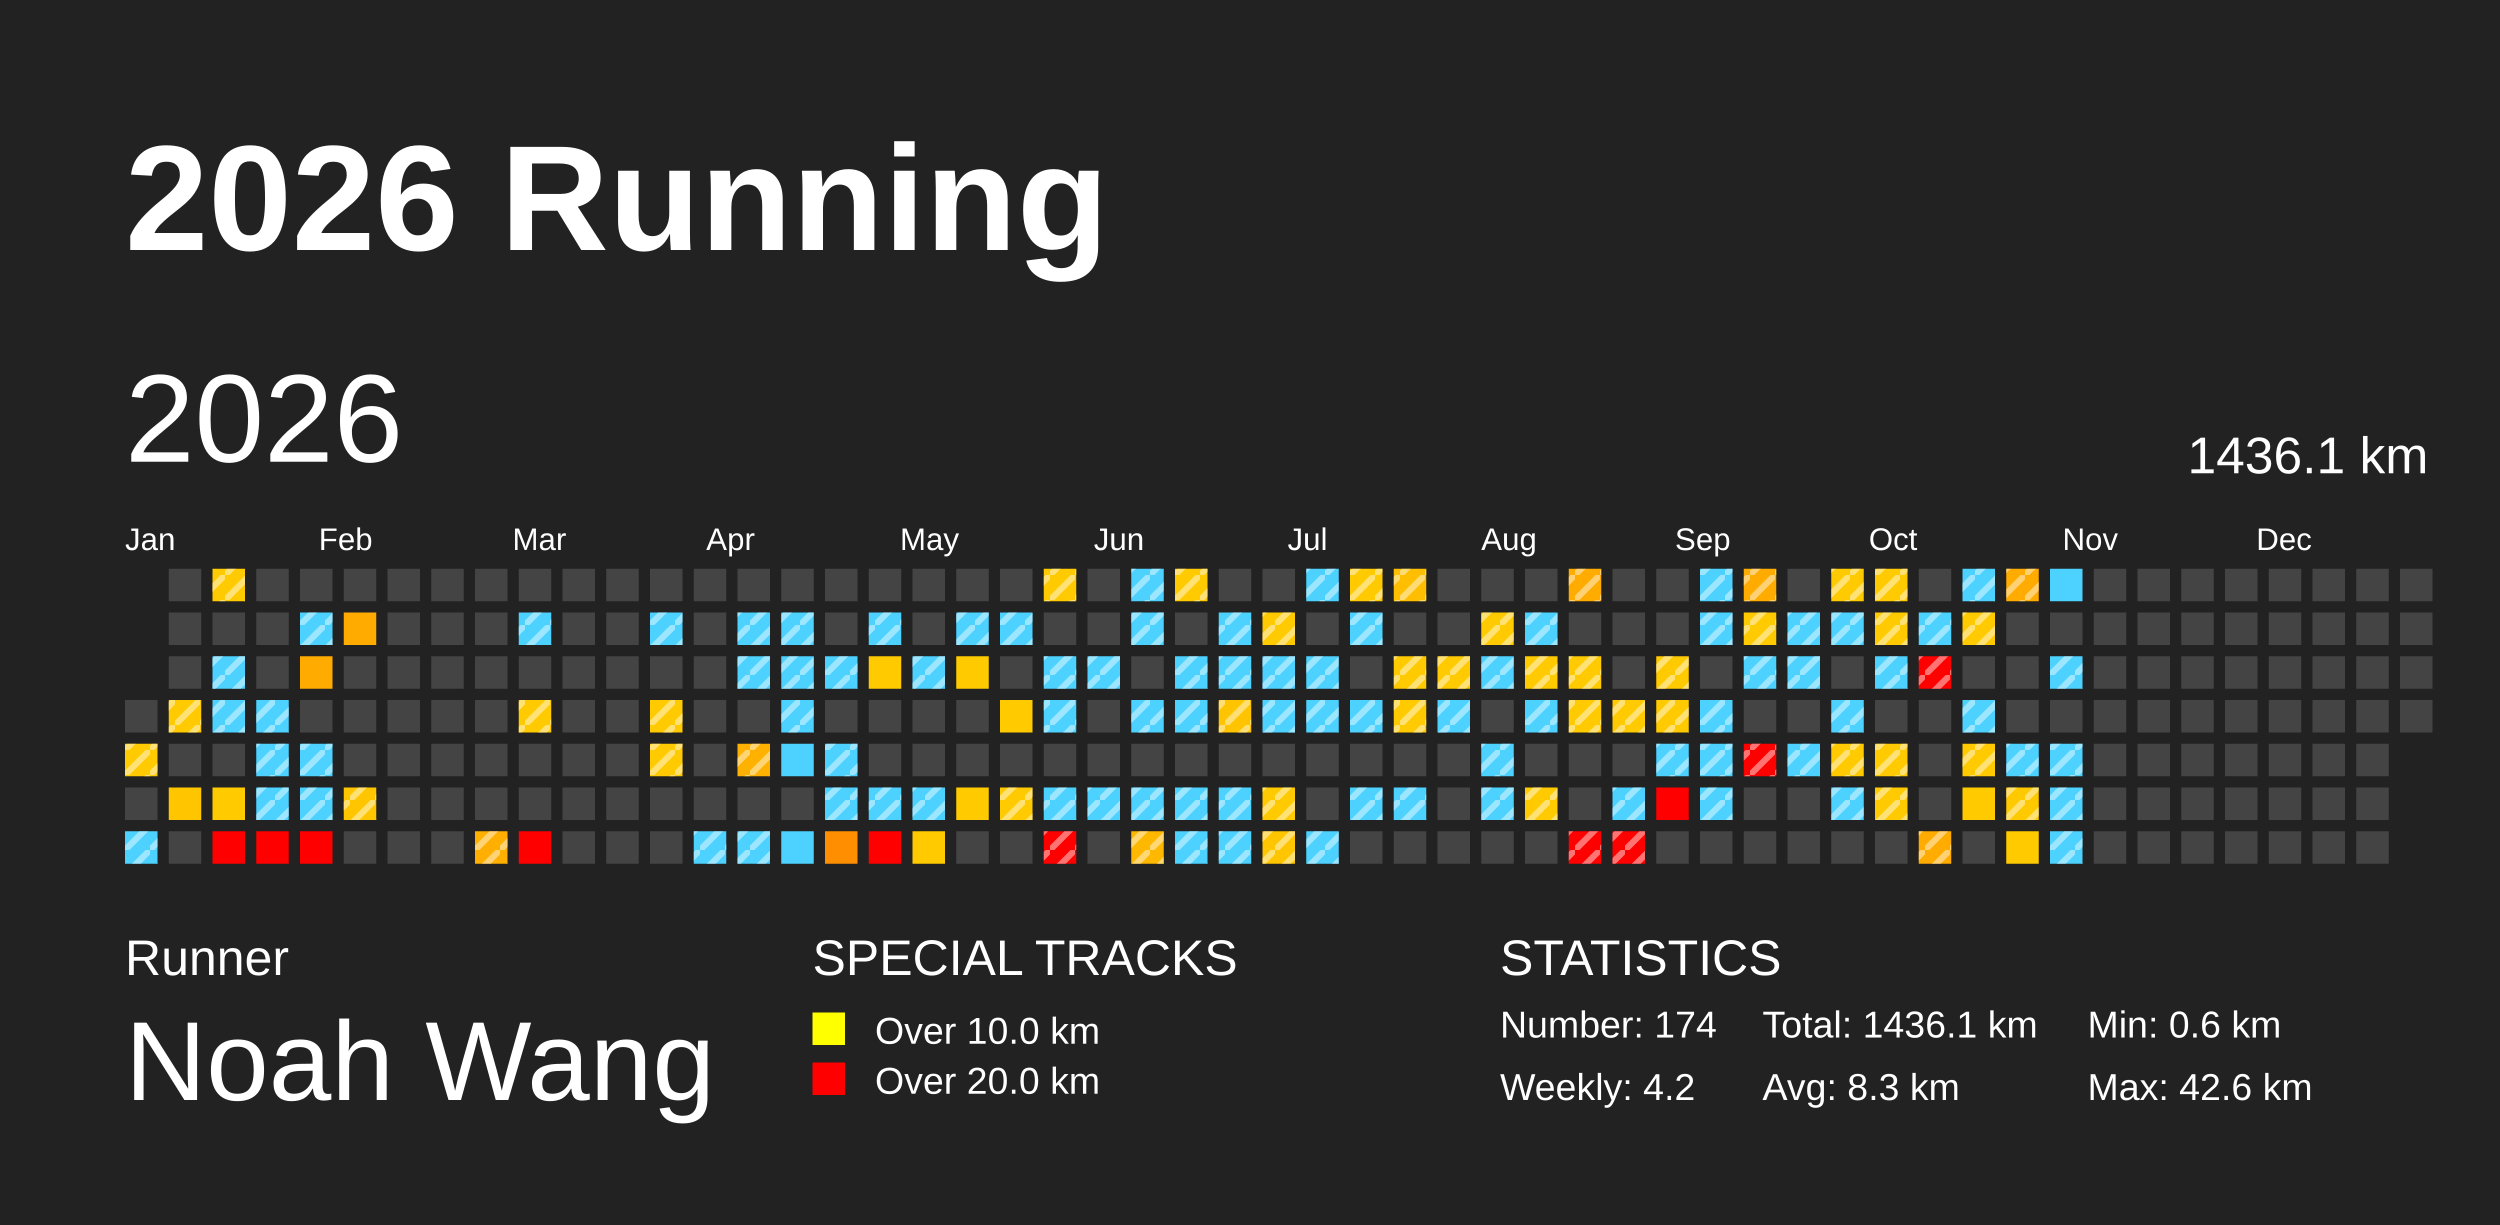
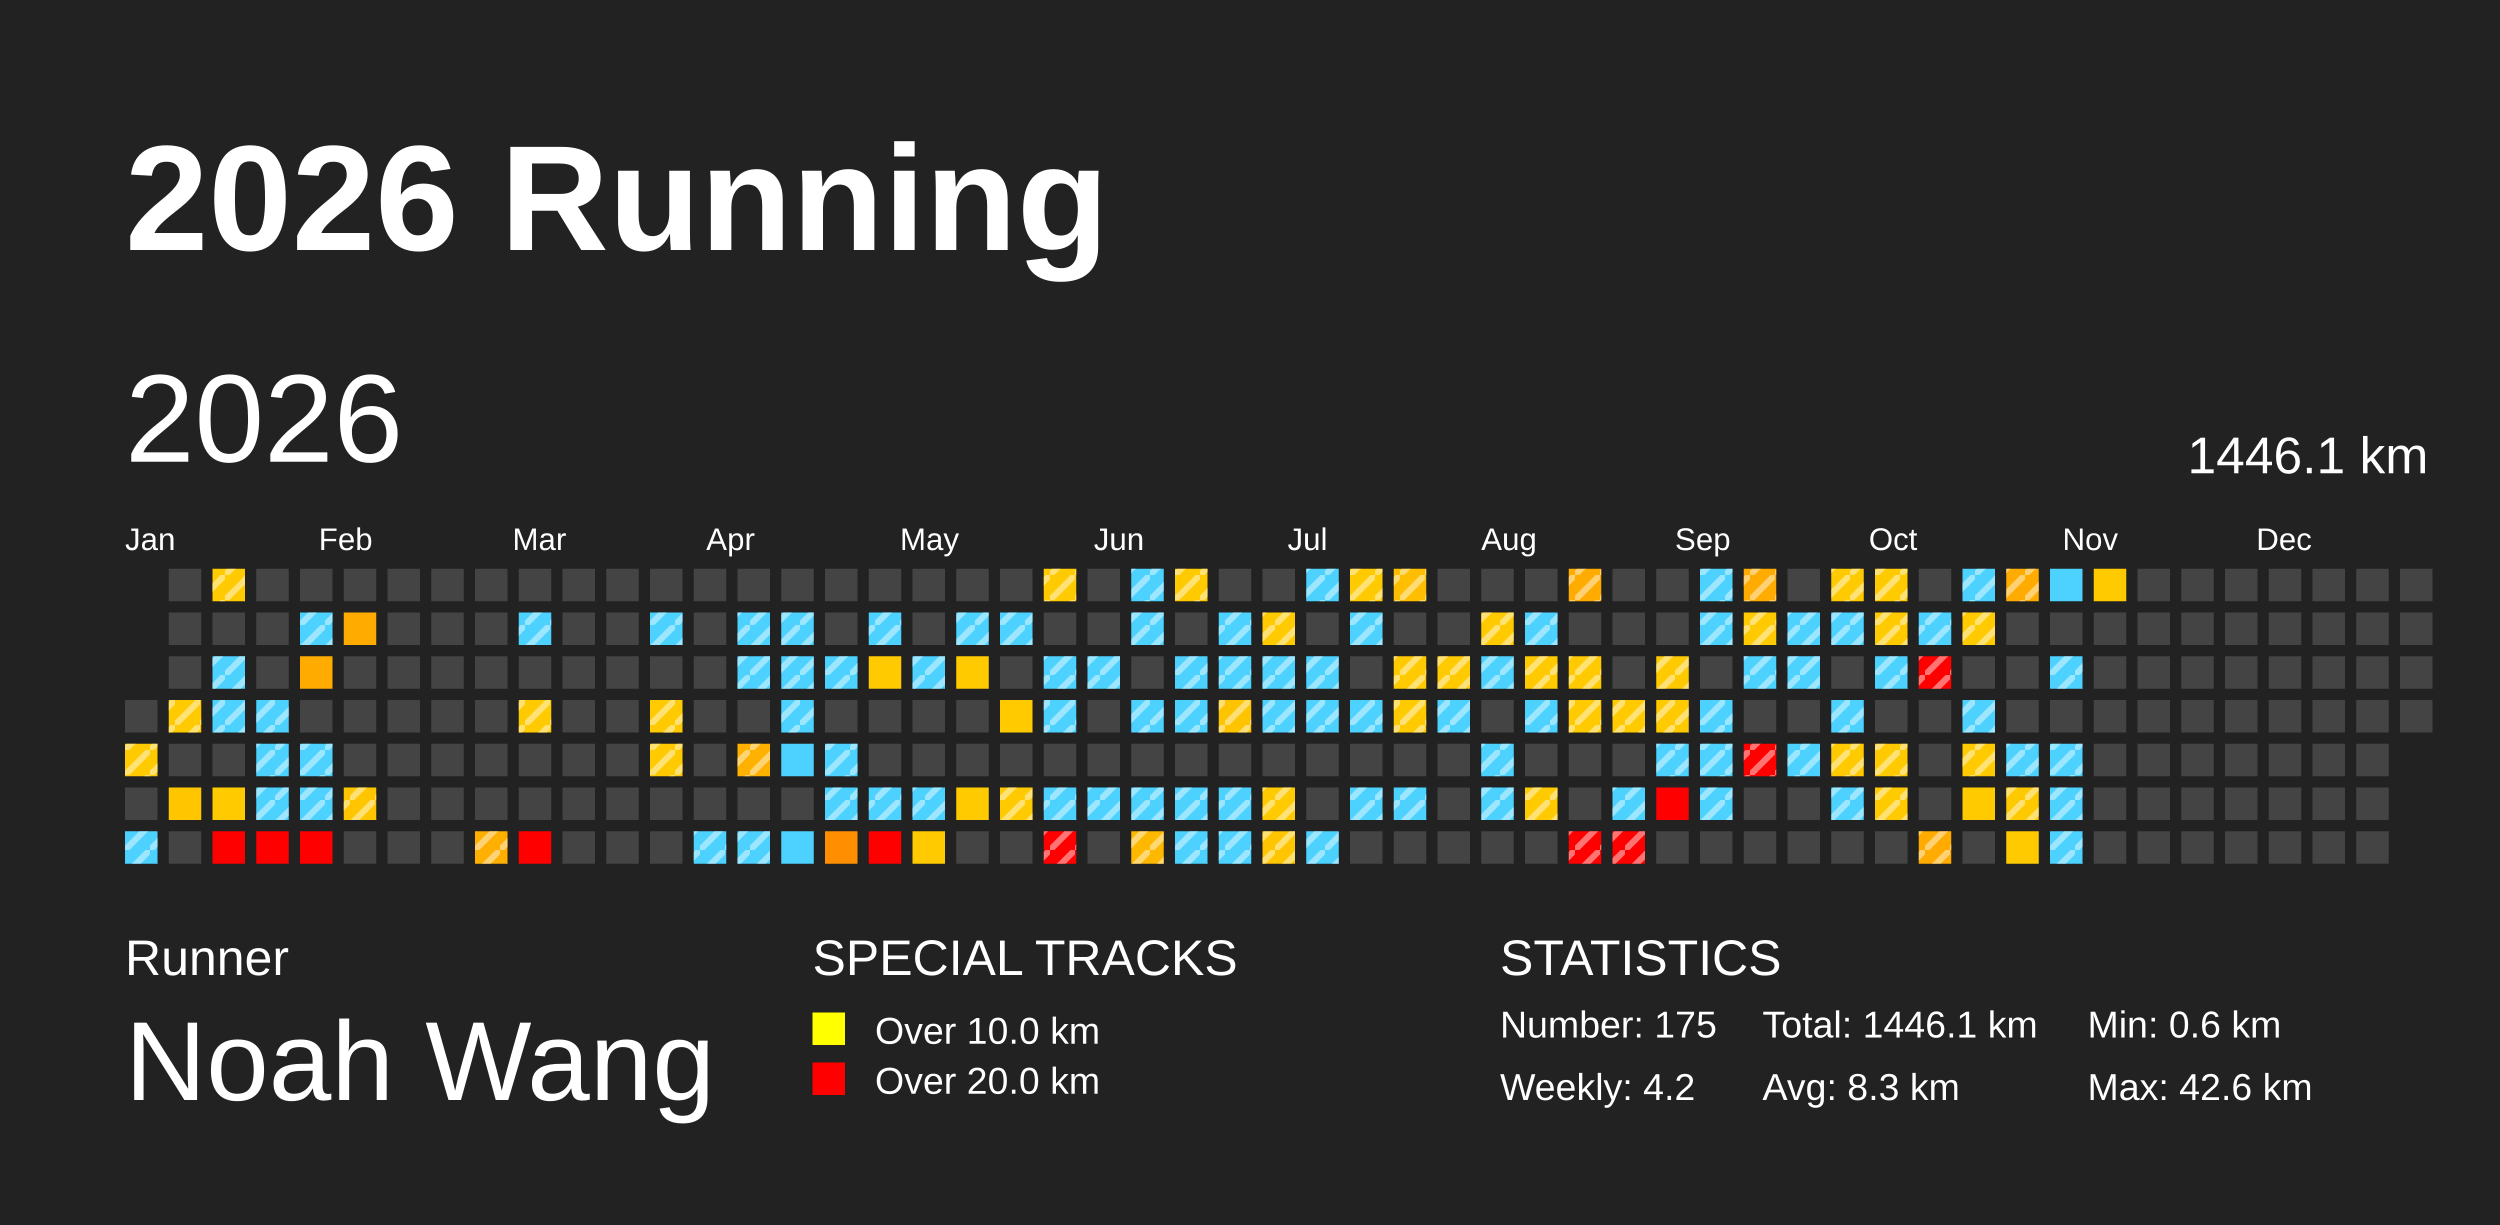
<svg xmlns="http://www.w3.org/2000/svg" baseProfile="full" height="98mm" version="1.1" viewBox="0,0,200,98" width="200mm">
  <defs>
    <pattern height="2" id="indoor-stripe" patternUnits="userSpaceOnUse" width="2">
      <line stroke="white" stroke-opacity="0.45" stroke-width="0.5" x1="0" x2="2" y1="2" y2="0" />
    </pattern>
  </defs>
  <rect fill="#222222" height="98" width="200" x="0" y="0" />
  <text fill="#FFFFFF" style="font-size:12px; font-family:Arial; font-weight:bold;" x="10" y="20">2026 Running</text>
  <text fill="#FFFFFF" style="font-size:4px; font-family:Arial" x="10" y="78">Runner</text>
  <text fill="#FFFFFF" style="font-size:9px; font-family:Arial" x="10" y="88">Noah Wang</text>
  <text fill="#FFFFFF" style="font-size:4px; font-family:Arial" x="65" y="78">SPECIAL TRACKS</text>
  <rect fill="yellow" height="2.6" width="2.6" x="65" y="81" />
  <text fill="#FFFFFF" style="font-size:3px; font-family:Arial" x="70" y="83.5">Over 10.0 km</text>
  <rect fill="red" height="2.6" width="2.6" x="65" y="85" />
  <text fill="#FFFFFF" style="font-size:3px; font-family:Arial" x="70" y="87.5">Over 20.0 km</text>
  <text fill="#FFFFFF" style="font-size:4px; font-family:Arial" x="120" y="78">STATISTICS</text>
-   <text fill="#FFFFFF" style="font-size:3px; font-family:Arial" x="120" y="83">Number: 174</text>
+   <text fill="#FFFFFF" style="font-size:3px; font-family:Arial" x="120" y="83">Number: 175</text>
  <text fill="#FFFFFF" style="font-size:3px; font-family:Arial" x="120" y="88">Weekly: 4.2</text>
-   <text fill="#FFFFFF" style="font-size:3px; font-family:Arial" x="141" y="83">Total: 1436.1 km</text>
+   <text fill="#FFFFFF" style="font-size:3px; font-family:Arial" x="141" y="83">Total: 1446.1 km</text>
  <text fill="#FFFFFF" style="font-size:3px; font-family:Arial" x="141" y="88">Avg: 8.3 km</text>
  <text fill="#FFFFFF" style="font-size:3px; font-family:Arial" x="167" y="83">Min: 0.6 km</text>
  <text fill="#FFFFFF" style="font-size:3px; font-family:Arial" x="167" y="88">Max: 42.6 km</text>
  <text dominant-baseline="hanging" fill="#FFFFFF" style="font-size:10.0px; font-family:Arial;" x="10" y="30">2026</text>
-   <text dominant-baseline="hanging" fill="#FFFFFF" style="font-size:4.125px; font-family:Arial;" x="175" y="35">1436.1 km</text>
+   <text dominant-baseline="hanging" fill="#FFFFFF" style="font-size:4.125px; font-family:Arial;" x="175" y="35">1446.1 km</text>
  <text fill="#FFFFFF" style="font-size:2.5px; font-family:Arial" x="10.0" y="44">Jan</text>
  <text fill="#FFFFFF" style="font-size:2.5px; font-family:Arial" x="25.5" y="44">Feb</text>
  <text fill="#FFFFFF" style="font-size:2.5px; font-family:Arial" x="41.0" y="44">Mar</text>
  <text fill="#FFFFFF" style="font-size:2.5px; font-family:Arial" x="56.5" y="44">Apr</text>
  <text fill="#FFFFFF" style="font-size:2.5px; font-family:Arial" x="72.0" y="44">May</text>
  <text fill="#FFFFFF" style="font-size:2.5px; font-family:Arial" x="87.5" y="44">Jun</text>
  <text fill="#FFFFFF" style="font-size:2.5px; font-family:Arial" x="103.0" y="44">Jul</text>
  <text fill="#FFFFFF" style="font-size:2.5px; font-family:Arial" x="118.5" y="44">Aug</text>
  <text fill="#FFFFFF" style="font-size:2.5px; font-family:Arial" x="134.0" y="44">Sep</text>
  <text fill="#FFFFFF" style="font-size:2.5px; font-family:Arial" x="149.5" y="44">Oct</text>
  <text fill="#FFFFFF" style="font-size:2.5px; font-family:Arial" x="165.0" y="44">Nov</text>
  <text fill="#FFFFFF" style="font-size:2.5px; font-family:Arial" x="180.5" y="44">Dec</text>
  <rect fill="#444444" height="2.6" width="2.6" x="10.0" y="56.0" />
  <rect fill="#ffca00" height="2.6" width="2.6" x="10.0" y="59.5" />
  <rect fill="url(#indoor-stripe)" height="2.6" style="pointer-events: none;" width="2.6" x="10.0" y="59.5" />
  <rect fill="#444444" height="2.6" width="2.6" x="10.0" y="63.0" />
  <rect fill="#4dd2ff" height="2.6" width="2.6" x="10.0" y="66.5" />
  <rect fill="url(#indoor-stripe)" height="2.6" style="pointer-events: none;" width="2.6" x="10.0" y="66.5" />
  <rect fill="#444444" height="2.6" width="2.6" x="13.5" y="45.5" />
  <rect fill="#444444" height="2.6" width="2.6" x="13.5" y="49.0" />
  <rect fill="#444444" height="2.6" width="2.6" x="13.5" y="52.5" />
  <rect fill="#ffca00" height="2.6" width="2.6" x="13.5" y="56.0" />
  <rect fill="url(#indoor-stripe)" height="2.6" style="pointer-events: none;" width="2.6" x="13.5" y="56.0" />
  <rect fill="#444444" height="2.6" width="2.6" x="13.5" y="59.5" />
  <rect fill="#ffc600" height="2.6" width="2.6" x="13.5" y="63.0" />
  <rect fill="#444444" height="2.6" width="2.6" x="13.5" y="66.5" />
  <rect fill="#ffca00" height="2.6" width="2.6" x="17.0" y="45.5" />
  <rect fill="url(#indoor-stripe)" height="2.6" style="pointer-events: none;" width="2.6" x="17.0" y="45.5" />
  <rect fill="#444444" height="2.6" width="2.6" x="17.0" y="49.0" />
  <rect fill="#4dd2ff" height="2.6" width="2.6" x="17.0" y="52.5" />
  <rect fill="url(#indoor-stripe)" height="2.6" style="pointer-events: none;" width="2.6" x="17.0" y="52.5" />
  <rect fill="#4dd2ff" height="2.6" width="2.6" x="17.0" y="56.0" />
  <rect fill="url(#indoor-stripe)" height="2.6" style="pointer-events: none;" width="2.6" x="17.0" y="56.0" />
  <rect fill="#444444" height="2.6" width="2.6" x="17.0" y="59.5" />
  <rect fill="#ffca00" height="2.6" width="2.6" x="17.0" y="63.0" />
  <rect fill="red" height="2.6" width="2.6" x="17.0" y="66.5" />
  <rect fill="#444444" height="2.6" width="2.6" x="20.5" y="45.5" />
  <rect fill="#444444" height="2.6" width="2.6" x="20.5" y="49.0" />
  <rect fill="#444444" height="2.6" width="2.6" x="20.5" y="52.5" />
  <rect fill="#4dd2ff" height="2.6" width="2.6" x="20.5" y="56.0" />
  <rect fill="url(#indoor-stripe)" height="2.6" style="pointer-events: none;" width="2.6" x="20.5" y="56.0" />
  <rect fill="#4dd2ff" height="2.6" width="2.6" x="20.5" y="59.5" />
  <rect fill="url(#indoor-stripe)" height="2.6" style="pointer-events: none;" width="2.6" x="20.5" y="59.5" />
  <rect fill="#4dd2ff" height="2.6" width="2.6" x="20.5" y="63.0" />
  <rect fill="url(#indoor-stripe)" height="2.6" style="pointer-events: none;" width="2.6" x="20.5" y="63.0" />
  <rect fill="red" height="2.6" width="2.6" x="20.5" y="66.5" />
  <rect fill="#444444" height="2.6" width="2.6" x="24.0" y="45.5" />
  <rect fill="#4dd2ff" height="2.6" width="2.6" x="24.0" y="49.0" />
  <rect fill="url(#indoor-stripe)" height="2.6" style="pointer-events: none;" width="2.6" x="24.0" y="49.0" />
  <rect fill="#ffab00" height="2.6" width="2.6" x="24.0" y="52.5" />
  <rect fill="#444444" height="2.6" width="2.6" x="24.0" y="56.0" />
  <rect fill="#4dd2ff" height="2.6" width="2.6" x="24.0" y="59.5" />
  <rect fill="url(#indoor-stripe)" height="2.6" style="pointer-events: none;" width="2.6" x="24.0" y="59.5" />
  <rect fill="#4dd2ff" height="2.6" width="2.6" x="24.0" y="63.0" />
  <rect fill="url(#indoor-stripe)" height="2.6" style="pointer-events: none;" width="2.6" x="24.0" y="63.0" />
  <rect fill="red" height="2.6" width="2.6" x="24.0" y="66.5" />
  <rect fill="#444444" height="2.6" width="2.6" x="27.5" y="45.5" />
  <rect fill="#ffab00" height="2.6" width="2.6" x="27.5" y="49.0" />
  <rect fill="#444444" height="2.6" width="2.6" x="27.5" y="52.5" />
  <rect fill="#444444" height="2.6" width="2.6" x="27.5" y="56.0" />
  <rect fill="#444444" height="2.6" width="2.6" x="27.5" y="59.5" />
  <rect fill="#ffc600" height="2.6" width="2.6" x="27.5" y="63.0" />
  <rect fill="url(#indoor-stripe)" height="2.6" style="pointer-events: none;" width="2.6" x="27.5" y="63.0" />
  <rect fill="#444444" height="2.6" width="2.6" x="27.5" y="66.5" />
  <rect fill="#444444" height="2.6" width="2.6" x="31.0" y="45.5" />
  <rect fill="#444444" height="2.6" width="2.6" x="31.0" y="49.0" />
  <rect fill="#444444" height="2.6" width="2.6" x="31.0" y="52.5" />
  <rect fill="#444444" height="2.6" width="2.6" x="31.0" y="56.0" />
  <rect fill="#444444" height="2.6" width="2.6" x="31.0" y="59.5" />
  <rect fill="#444444" height="2.6" width="2.6" x="31.0" y="63.0" />
  <rect fill="#444444" height="2.6" width="2.6" x="31.0" y="66.5" />
  <rect fill="#444444" height="2.6" width="2.6" x="34.5" y="45.5" />
  <rect fill="#444444" height="2.6" width="2.6" x="34.5" y="49.0" />
  <rect fill="#444444" height="2.6" width="2.6" x="34.5" y="52.5" />
  <rect fill="#444444" height="2.6" width="2.6" x="34.5" y="56.0" />
  <rect fill="#444444" height="2.6" width="2.6" x="34.5" y="59.5" />
  <rect fill="#444444" height="2.6" width="2.6" x="34.5" y="63.0" />
  <rect fill="#444444" height="2.6" width="2.6" x="34.5" y="66.5" />
  <rect fill="#444444" height="2.6" width="2.6" x="38.0" y="45.5" />
  <rect fill="#444444" height="2.6" width="2.6" x="38.0" y="49.0" />
  <rect fill="#444444" height="2.6" width="2.6" x="38.0" y="52.5" />
  <rect fill="#444444" height="2.6" width="2.6" x="38.0" y="56.0" />
  <rect fill="#444444" height="2.6" width="2.6" x="38.0" y="59.5" />
  <rect fill="#444444" height="2.6" width="2.6" x="38.0" y="63.0" />
  <rect fill="#ffaf00" height="2.6" width="2.6" x="38.0" y="66.5" />
  <rect fill="url(#indoor-stripe)" height="2.6" style="pointer-events: none;" width="2.6" x="38.0" y="66.5" />
  <rect fill="#444444" height="2.6" width="2.6" x="41.5" y="45.5" />
  <rect fill="#4dd2ff" height="2.6" width="2.6" x="41.5" y="49.0" />
  <rect fill="url(#indoor-stripe)" height="2.6" style="pointer-events: none;" width="2.6" x="41.5" y="49.0" />
  <rect fill="#444444" height="2.6" width="2.6" x="41.5" y="52.5" />
  <rect fill="#ffca00" height="2.6" width="2.6" x="41.5" y="56.0" />
  <rect fill="url(#indoor-stripe)" height="2.6" style="pointer-events: none;" width="2.6" x="41.5" y="56.0" />
  <rect fill="#444444" height="2.6" width="2.6" x="41.5" y="59.5" />
  <rect fill="#444444" height="2.6" width="2.6" x="41.5" y="63.0" />
  <rect fill="red" height="2.6" width="2.6" x="41.5" y="66.5" />
  <rect fill="#444444" height="2.6" width="2.6" x="45.0" y="45.5" />
  <rect fill="#444444" height="2.6" width="2.6" x="45.0" y="49.0" />
  <rect fill="#444444" height="2.6" width="2.6" x="45.0" y="52.5" />
  <rect fill="#444444" height="2.6" width="2.6" x="45.0" y="56.0" />
  <rect fill="#444444" height="2.6" width="2.6" x="45.0" y="59.5" />
  <rect fill="#444444" height="2.6" width="2.6" x="45.0" y="63.0" />
  <rect fill="#444444" height="2.6" width="2.6" x="45.0" y="66.5" />
  <rect fill="#444444" height="2.6" width="2.6" x="48.5" y="45.5" />
  <rect fill="#444444" height="2.6" width="2.6" x="48.5" y="49.0" />
  <rect fill="#444444" height="2.6" width="2.6" x="48.5" y="52.5" />
  <rect fill="#444444" height="2.6" width="2.6" x="48.5" y="56.0" />
  <rect fill="#444444" height="2.6" width="2.6" x="48.5" y="59.5" />
  <rect fill="#444444" height="2.6" width="2.6" x="48.5" y="63.0" />
  <rect fill="#444444" height="2.6" width="2.6" x="48.5" y="66.5" />
  <rect fill="#444444" height="2.6" width="2.6" x="52.0" y="45.5" />
  <rect fill="#4dd2ff" height="2.6" width="2.6" x="52.0" y="49.0" />
  <rect fill="url(#indoor-stripe)" height="2.6" style="pointer-events: none;" width="2.6" x="52.0" y="49.0" />
  <rect fill="#444444" height="2.6" width="2.6" x="52.0" y="52.5" />
  <rect fill="#ffca00" height="2.6" width="2.6" x="52.0" y="56.0" />
  <rect fill="url(#indoor-stripe)" height="2.6" style="pointer-events: none;" width="2.6" x="52.0" y="56.0" />
  <rect fill="#ffca00" height="2.6" width="2.6" x="52.0" y="59.5" />
  <rect fill="url(#indoor-stripe)" height="2.6" style="pointer-events: none;" width="2.6" x="52.0" y="59.5" />
  <rect fill="#444444" height="2.6" width="2.6" x="52.0" y="63.0" />
  <rect fill="#444444" height="2.6" width="2.6" x="52.0" y="66.5" />
  <rect fill="#444444" height="2.6" width="2.6" x="55.5" y="45.5" />
  <rect fill="#444444" height="2.6" width="2.6" x="55.5" y="49.0" />
  <rect fill="#444444" height="2.6" width="2.6" x="55.5" y="52.5" />
  <rect fill="#444444" height="2.6" width="2.6" x="55.5" y="56.0" />
  <rect fill="#444444" height="2.6" width="2.6" x="55.5" y="59.5" />
  <rect fill="#444444" height="2.6" width="2.6" x="55.5" y="63.0" />
  <rect fill="#4dd2ff" height="2.6" width="2.6" x="55.5" y="66.5" />
  <rect fill="url(#indoor-stripe)" height="2.6" style="pointer-events: none;" width="2.6" x="55.5" y="66.5" />
  <rect fill="#444444" height="2.6" width="2.6" x="59.0" y="45.5" />
  <rect fill="#4dd2ff" height="2.6" width="2.6" x="59.0" y="49.0" />
  <rect fill="url(#indoor-stripe)" height="2.6" style="pointer-events: none;" width="2.6" x="59.0" y="49.0" />
  <rect fill="#4dd2ff" height="2.6" width="2.6" x="59.0" y="52.5" />
  <rect fill="url(#indoor-stripe)" height="2.6" style="pointer-events: none;" width="2.6" x="59.0" y="52.5" />
  <rect fill="#444444" height="2.6" width="2.6" x="59.0" y="56.0" />
  <rect fill="#ffb100" height="2.6" width="2.6" x="59.0" y="59.5" />
  <rect fill="url(#indoor-stripe)" height="2.6" style="pointer-events: none;" width="2.6" x="59.0" y="59.5" />
  <rect fill="#444444" height="2.6" width="2.6" x="59.0" y="63.0" />
  <rect fill="#4dd2ff" height="2.6" width="2.6" x="59.0" y="66.5" />
  <rect fill="url(#indoor-stripe)" height="2.6" style="pointer-events: none;" width="2.6" x="59.0" y="66.5" />
  <rect fill="#444444" height="2.6" width="2.6" x="62.5" y="45.5" />
  <rect fill="#4dd2ff" height="2.6" width="2.6" x="62.5" y="49.0" />
  <rect fill="url(#indoor-stripe)" height="2.6" style="pointer-events: none;" width="2.6" x="62.5" y="49.0" />
  <rect fill="#4dd2ff" height="2.6" width="2.6" x="62.5" y="52.5" />
  <rect fill="url(#indoor-stripe)" height="2.6" style="pointer-events: none;" width="2.6" x="62.5" y="52.5" />
  <rect fill="#4dd2ff" height="2.6" width="2.6" x="62.5" y="56.0" />
  <rect fill="url(#indoor-stripe)" height="2.6" style="pointer-events: none;" width="2.6" x="62.5" y="56.0" />
  <rect fill="#4dd2ff" height="2.6" width="2.6" x="62.5" y="59.5" />
  <rect fill="#444444" height="2.6" width="2.6" x="62.5" y="63.0" />
  <rect fill="#4dd2ff" height="2.6" width="2.6" x="62.5" y="66.5" />
  <rect fill="#444444" height="2.6" width="2.6" x="66.0" y="45.5" />
  <rect fill="#444444" height="2.6" width="2.6" x="66.0" y="49.0" />
  <rect fill="#4dd2ff" height="2.6" width="2.6" x="66.0" y="52.5" />
  <rect fill="url(#indoor-stripe)" height="2.6" style="pointer-events: none;" width="2.6" x="66.0" y="52.5" />
  <rect fill="#444444" height="2.6" width="2.6" x="66.0" y="56.0" />
  <rect fill="#4dd2ff" height="2.6" width="2.6" x="66.0" y="59.5" />
  <rect fill="url(#indoor-stripe)" height="2.6" style="pointer-events: none;" width="2.6" x="66.0" y="59.5" />
  <rect fill="#4dd2ff" height="2.6" width="2.6" x="66.0" y="63.0" />
  <rect fill="url(#indoor-stripe)" height="2.6" style="pointer-events: none;" width="2.6" x="66.0" y="63.0" />
  <rect fill="#ff8f00" height="2.6" width="2.6" x="66.0" y="66.5" />
  <rect fill="#444444" height="2.6" width="2.6" x="69.5" y="45.5" />
  <rect fill="#4dd2ff" height="2.6" width="2.6" x="69.5" y="49.0" />
  <rect fill="url(#indoor-stripe)" height="2.6" style="pointer-events: none;" width="2.6" x="69.5" y="49.0" />
  <rect fill="#ffca00" height="2.6" width="2.6" x="69.5" y="52.5" />
  <rect fill="#444444" height="2.6" width="2.6" x="69.5" y="56.0" />
  <rect fill="#444444" height="2.6" width="2.6" x="69.5" y="59.5" />
  <rect fill="#4dd2ff" height="2.6" width="2.6" x="69.5" y="63.0" />
  <rect fill="url(#indoor-stripe)" height="2.6" style="pointer-events: none;" width="2.6" x="69.5" y="63.0" />
  <rect fill="red" height="2.6" width="2.6" x="69.5" y="66.5" />
  <rect fill="#444444" height="2.6" width="2.6" x="73.0" y="45.5" />
  <rect fill="#444444" height="2.6" width="2.6" x="73.0" y="49.0" />
  <rect fill="#4dd2ff" height="2.6" width="2.6" x="73.0" y="52.5" />
  <rect fill="url(#indoor-stripe)" height="2.6" style="pointer-events: none;" width="2.6" x="73.0" y="52.5" />
  <rect fill="#444444" height="2.6" width="2.6" x="73.0" y="56.0" />
  <rect fill="#444444" height="2.6" width="2.6" x="73.0" y="59.5" />
  <rect fill="#4dd2ff" height="2.6" width="2.6" x="73.0" y="63.0" />
  <rect fill="url(#indoor-stripe)" height="2.6" style="pointer-events: none;" width="2.6" x="73.0" y="63.0" />
  <rect fill="#ffca00" height="2.6" width="2.6" x="73.0" y="66.5" />
  <rect fill="#444444" height="2.6" width="2.6" x="76.5" y="45.5" />
  <rect fill="#4dd2ff" height="2.6" width="2.6" x="76.5" y="49.0" />
  <rect fill="url(#indoor-stripe)" height="2.6" style="pointer-events: none;" width="2.6" x="76.5" y="49.0" />
  <rect fill="#ffca00" height="2.6" width="2.6" x="76.5" y="52.5" />
  <rect fill="#444444" height="2.6" width="2.6" x="76.5" y="56.0" />
  <rect fill="#444444" height="2.6" width="2.6" x="76.5" y="59.5" />
  <rect fill="#ffca00" height="2.6" width="2.6" x="76.5" y="63.0" />
  <rect fill="#444444" height="2.6" width="2.6" x="76.5" y="66.5" />
  <rect fill="#444444" height="2.6" width="2.6" x="80.0" y="45.5" />
  <rect fill="#4dd2ff" height="2.6" width="2.6" x="80.0" y="49.0" />
  <rect fill="url(#indoor-stripe)" height="2.6" style="pointer-events: none;" width="2.6" x="80.0" y="49.0" />
  <rect fill="#444444" height="2.6" width="2.6" x="80.0" y="52.5" />
  <rect fill="#ffca00" height="2.6" width="2.6" x="80.0" y="56.0" />
  <rect fill="#444444" height="2.6" width="2.6" x="80.0" y="59.5" />
  <rect fill="#ffca00" height="2.6" width="2.6" x="80.0" y="63.0" />
  <rect fill="url(#indoor-stripe)" height="2.6" style="pointer-events: none;" width="2.6" x="80.0" y="63.0" />
  <rect fill="#444444" height="2.6" width="2.6" x="80.0" y="66.5" />
  <rect fill="#ffca00" height="2.6" width="2.6" x="83.5" y="45.5" />
  <rect fill="url(#indoor-stripe)" height="2.6" style="pointer-events: none;" width="2.6" x="83.5" y="45.5" />
  <rect fill="#444444" height="2.6" width="2.6" x="83.5" y="49.0" />
  <rect fill="#4dd2ff" height="2.6" width="2.6" x="83.5" y="52.5" />
  <rect fill="url(#indoor-stripe)" height="2.6" style="pointer-events: none;" width="2.6" x="83.5" y="52.5" />
  <rect fill="#4dd2ff" height="2.6" width="2.6" x="83.5" y="56.0" />
  <rect fill="url(#indoor-stripe)" height="2.6" style="pointer-events: none;" width="2.6" x="83.5" y="56.0" />
  <rect fill="#444444" height="2.6" width="2.6" x="83.5" y="59.5" />
  <rect fill="#4dd2ff" height="2.6" width="2.6" x="83.5" y="63.0" />
  <rect fill="url(#indoor-stripe)" height="2.6" style="pointer-events: none;" width="2.6" x="83.5" y="63.0" />
  <rect fill="red" height="2.6" width="2.6" x="83.5" y="66.5" />
  <rect fill="url(#indoor-stripe)" height="2.6" style="pointer-events: none;" width="2.6" x="83.5" y="66.5" />
  <rect fill="#444444" height="2.6" width="2.6" x="87.0" y="45.5" />
  <rect fill="#444444" height="2.6" width="2.6" x="87.0" y="49.0" />
  <rect fill="#4dd2ff" height="2.6" width="2.6" x="87.0" y="52.5" />
  <rect fill="url(#indoor-stripe)" height="2.6" style="pointer-events: none;" width="2.6" x="87.0" y="52.5" />
  <rect fill="#444444" height="2.6" width="2.6" x="87.0" y="56.0" />
  <rect fill="#444444" height="2.6" width="2.6" x="87.0" y="59.5" />
  <rect fill="#4dd2ff" height="2.6" width="2.6" x="87.0" y="63.0" />
  <rect fill="url(#indoor-stripe)" height="2.6" style="pointer-events: none;" width="2.6" x="87.0" y="63.0" />
  <rect fill="#444444" height="2.6" width="2.6" x="87.0" y="66.5" />
  <rect fill="#4dd2ff" height="2.6" width="2.6" x="90.5" y="45.5" />
  <rect fill="url(#indoor-stripe)" height="2.6" style="pointer-events: none;" width="2.6" x="90.5" y="45.5" />
  <rect fill="#4dd2ff" height="2.6" width="2.6" x="90.5" y="49.0" />
  <rect fill="url(#indoor-stripe)" height="2.6" style="pointer-events: none;" width="2.6" x="90.5" y="49.0" />
  <rect fill="#444444" height="2.6" width="2.6" x="90.5" y="52.5" />
  <rect fill="#4dd2ff" height="2.6" width="2.6" x="90.5" y="56.0" />
  <rect fill="url(#indoor-stripe)" height="2.6" style="pointer-events: none;" width="2.6" x="90.5" y="56.0" />
  <rect fill="#444444" height="2.6" width="2.6" x="90.5" y="59.5" />
  <rect fill="#4dd2ff" height="2.6" width="2.6" x="90.5" y="63.0" />
  <rect fill="url(#indoor-stripe)" height="2.6" style="pointer-events: none;" width="2.6" x="90.5" y="63.0" />
  <rect fill="#ffb800" height="2.6" width="2.6" x="90.5" y="66.5" />
  <rect fill="url(#indoor-stripe)" height="2.6" style="pointer-events: none;" width="2.6" x="90.5" y="66.5" />
  <rect fill="#ffca00" height="2.6" width="2.6" x="94.0" y="45.5" />
  <rect fill="url(#indoor-stripe)" height="2.6" style="pointer-events: none;" width="2.6" x="94.0" y="45.5" />
  <rect fill="#444444" height="2.6" width="2.6" x="94.0" y="49.0" />
  <rect fill="#4dd2ff" height="2.6" width="2.6" x="94.0" y="52.5" />
  <rect fill="url(#indoor-stripe)" height="2.6" style="pointer-events: none;" width="2.6" x="94.0" y="52.5" />
  <rect fill="#4dd2ff" height="2.6" width="2.6" x="94.0" y="56.0" />
  <rect fill="url(#indoor-stripe)" height="2.6" style="pointer-events: none;" width="2.6" x="94.0" y="56.0" />
  <rect fill="#444444" height="2.6" width="2.6" x="94.0" y="59.5" />
  <rect fill="#4dd2ff" height="2.6" width="2.6" x="94.0" y="63.0" />
  <rect fill="url(#indoor-stripe)" height="2.6" style="pointer-events: none;" width="2.6" x="94.0" y="63.0" />
  <rect fill="#4dd2ff" height="2.6" width="2.6" x="94.0" y="66.5" />
  <rect fill="url(#indoor-stripe)" height="2.6" style="pointer-events: none;" width="2.6" x="94.0" y="66.5" />
  <rect fill="#444444" height="2.6" width="2.6" x="97.5" y="45.5" />
  <rect fill="#4dd2ff" height="2.6" width="2.6" x="97.5" y="49.0" />
  <rect fill="url(#indoor-stripe)" height="2.6" style="pointer-events: none;" width="2.6" x="97.5" y="49.0" />
  <rect fill="#4dd2ff" height="2.6" width="2.6" x="97.5" y="52.5" />
  <rect fill="url(#indoor-stripe)" height="2.6" style="pointer-events: none;" width="2.6" x="97.5" y="52.5" />
  <rect fill="#ffc400" height="2.6" width="2.6" x="97.5" y="56.0" />
  <rect fill="url(#indoor-stripe)" height="2.6" style="pointer-events: none;" width="2.6" x="97.5" y="56.0" />
  <rect fill="#444444" height="2.6" width="2.6" x="97.5" y="59.5" />
  <rect fill="#4dd2ff" height="2.6" width="2.6" x="97.5" y="63.0" />
  <rect fill="url(#indoor-stripe)" height="2.6" style="pointer-events: none;" width="2.6" x="97.5" y="63.0" />
  <rect fill="#4dd2ff" height="2.6" width="2.6" x="97.5" y="66.5" />
  <rect fill="url(#indoor-stripe)" height="2.6" style="pointer-events: none;" width="2.6" x="97.5" y="66.5" />
  <rect fill="#444444" height="2.6" width="2.6" x="101.0" y="45.5" />
  <rect fill="#ffca00" height="2.6" width="2.6" x="101.0" y="49.0" />
  <rect fill="url(#indoor-stripe)" height="2.6" style="pointer-events: none;" width="2.6" x="101.0" y="49.0" />
  <rect fill="#4dd2ff" height="2.6" width="2.6" x="101.0" y="52.5" />
  <rect fill="url(#indoor-stripe)" height="2.6" style="pointer-events: none;" width="2.6" x="101.0" y="52.5" />
  <rect fill="#4dd2ff" height="2.6" width="2.6" x="101.0" y="56.0" />
  <rect fill="url(#indoor-stripe)" height="2.6" style="pointer-events: none;" width="2.6" x="101.0" y="56.0" />
  <rect fill="#444444" height="2.6" width="2.6" x="101.0" y="59.5" />
  <rect fill="#ffca00" height="2.6" width="2.6" x="101.0" y="63.0" />
  <rect fill="url(#indoor-stripe)" height="2.6" style="pointer-events: none;" width="2.6" x="101.0" y="63.0" />
  <rect fill="#ffc600" height="2.6" width="2.6" x="101.0" y="66.5" />
  <rect fill="url(#indoor-stripe)" height="2.6" style="pointer-events: none;" width="2.6" x="101.0" y="66.5" />
  <rect fill="#4dd2ff" height="2.6" width="2.6" x="104.5" y="45.5" />
  <rect fill="url(#indoor-stripe)" height="2.6" style="pointer-events: none;" width="2.6" x="104.5" y="45.5" />
  <rect fill="#444444" height="2.6" width="2.6" x="104.5" y="49.0" />
  <rect fill="#4dd2ff" height="2.6" width="2.6" x="104.5" y="52.5" />
  <rect fill="url(#indoor-stripe)" height="2.6" style="pointer-events: none;" width="2.6" x="104.5" y="52.5" />
  <rect fill="#4dd2ff" height="2.6" width="2.6" x="104.5" y="56.0" />
  <rect fill="url(#indoor-stripe)" height="2.6" style="pointer-events: none;" width="2.6" x="104.5" y="56.0" />
  <rect fill="#444444" height="2.6" width="2.6" x="104.5" y="59.5" />
  <rect fill="#444444" height="2.6" width="2.6" x="104.5" y="63.0" />
  <rect fill="#4dd2ff" height="2.6" width="2.6" x="104.5" y="66.5" />
  <rect fill="url(#indoor-stripe)" height="2.6" style="pointer-events: none;" width="2.6" x="104.5" y="66.5" />
  <rect fill="#ffca00" height="2.6" width="2.6" x="108.0" y="45.5" />
  <rect fill="url(#indoor-stripe)" height="2.6" style="pointer-events: none;" width="2.6" x="108.0" y="45.5" />
  <rect fill="#4dd2ff" height="2.6" width="2.6" x="108.0" y="49.0" />
  <rect fill="url(#indoor-stripe)" height="2.6" style="pointer-events: none;" width="2.6" x="108.0" y="49.0" />
  <rect fill="#444444" height="2.6" width="2.6" x="108.0" y="52.5" />
  <rect fill="#4dd2ff" height="2.6" width="2.6" x="108.0" y="56.0" />
  <rect fill="url(#indoor-stripe)" height="2.6" style="pointer-events: none;" width="2.6" x="108.0" y="56.0" />
  <rect fill="#444444" height="2.6" width="2.6" x="108.0" y="59.5" />
  <rect fill="#4dd2ff" height="2.6" width="2.6" x="108.0" y="63.0" />
  <rect fill="url(#indoor-stripe)" height="2.6" style="pointer-events: none;" width="2.6" x="108.0" y="63.0" />
  <rect fill="#444444" height="2.6" width="2.6" x="108.0" y="66.5" />
  <rect fill="#ffbe00" height="2.6" width="2.6" x="111.5" y="45.5" />
  <rect fill="url(#indoor-stripe)" height="2.6" style="pointer-events: none;" width="2.6" x="111.5" y="45.5" />
  <rect fill="#444444" height="2.6" width="2.6" x="111.5" y="49.0" />
  <rect fill="#ffca00" height="2.6" width="2.6" x="111.5" y="52.5" />
  <rect fill="url(#indoor-stripe)" height="2.6" style="pointer-events: none;" width="2.6" x="111.5" y="52.5" />
  <rect fill="#ffca00" height="2.6" width="2.6" x="111.5" y="56.0" />
  <rect fill="url(#indoor-stripe)" height="2.6" style="pointer-events: none;" width="2.6" x="111.5" y="56.0" />
  <rect fill="#444444" height="2.6" width="2.6" x="111.5" y="59.5" />
  <rect fill="#4dd2ff" height="2.6" width="2.6" x="111.5" y="63.0" />
  <rect fill="url(#indoor-stripe)" height="2.6" style="pointer-events: none;" width="2.6" x="111.5" y="63.0" />
  <rect fill="#444444" height="2.6" width="2.6" x="111.5" y="66.5" />
  <rect fill="#444444" height="2.6" width="2.6" x="115.0" y="45.5" />
  <rect fill="#444444" height="2.6" width="2.6" x="115.0" y="49.0" />
  <rect fill="#ffca00" height="2.6" width="2.6" x="115.0" y="52.5" />
  <rect fill="url(#indoor-stripe)" height="2.6" style="pointer-events: none;" width="2.6" x="115.0" y="52.5" />
  <rect fill="#4dd2ff" height="2.6" width="2.6" x="115.0" y="56.0" />
  <rect fill="url(#indoor-stripe)" height="2.6" style="pointer-events: none;" width="2.6" x="115.0" y="56.0" />
  <rect fill="#444444" height="2.6" width="2.6" x="115.0" y="59.5" />
  <rect fill="#444444" height="2.6" width="2.6" x="115.0" y="63.0" />
  <rect fill="#444444" height="2.6" width="2.6" x="115.0" y="66.5" />
  <rect fill="#444444" height="2.6" width="2.6" x="118.5" y="45.5" />
  <rect fill="#ffca00" height="2.6" width="2.6" x="118.5" y="49.0" />
  <rect fill="url(#indoor-stripe)" height="2.6" style="pointer-events: none;" width="2.6" x="118.5" y="49.0" />
  <rect fill="#4dd2ff" height="2.6" width="2.6" x="118.5" y="52.5" />
  <rect fill="url(#indoor-stripe)" height="2.6" style="pointer-events: none;" width="2.6" x="118.5" y="52.5" />
  <rect fill="#444444" height="2.6" width="2.6" x="118.5" y="56.0" />
  <rect fill="#4dd2ff" height="2.6" width="2.6" x="118.5" y="59.5" />
  <rect fill="url(#indoor-stripe)" height="2.6" style="pointer-events: none;" width="2.6" x="118.5" y="59.5" />
  <rect fill="#4dd2ff" height="2.6" width="2.6" x="118.5" y="63.0" />
  <rect fill="url(#indoor-stripe)" height="2.6" style="pointer-events: none;" width="2.6" x="118.5" y="63.0" />
  <rect fill="#444444" height="2.6" width="2.6" x="118.5" y="66.5" />
  <rect fill="#444444" height="2.6" width="2.6" x="122.0" y="45.5" />
  <rect fill="#4dd2ff" height="2.6" width="2.6" x="122.0" y="49.0" />
  <rect fill="url(#indoor-stripe)" height="2.6" style="pointer-events: none;" width="2.6" x="122.0" y="49.0" />
  <rect fill="#ffca00" height="2.6" width="2.6" x="122.0" y="52.5" />
  <rect fill="url(#indoor-stripe)" height="2.6" style="pointer-events: none;" width="2.6" x="122.0" y="52.5" />
  <rect fill="#4dd2ff" height="2.6" width="2.6" x="122.0" y="56.0" />
  <rect fill="url(#indoor-stripe)" height="2.6" style="pointer-events: none;" width="2.6" x="122.0" y="56.0" />
  <rect fill="#444444" height="2.6" width="2.6" x="122.0" y="59.5" />
  <rect fill="#ffca00" height="2.6" width="2.6" x="122.0" y="63.0" />
  <rect fill="url(#indoor-stripe)" height="2.6" style="pointer-events: none;" width="2.6" x="122.0" y="63.0" />
  <rect fill="#444444" height="2.6" width="2.6" x="122.0" y="66.5" />
  <rect fill="#ffab00" height="2.6" width="2.6" x="125.5" y="45.5" />
  <rect fill="url(#indoor-stripe)" height="2.6" style="pointer-events: none;" width="2.6" x="125.5" y="45.5" />
  <rect fill="#444444" height="2.6" width="2.6" x="125.5" y="49.0" />
  <rect fill="#ffca00" height="2.6" width="2.6" x="125.5" y="52.5" />
  <rect fill="url(#indoor-stripe)" height="2.6" style="pointer-events: none;" width="2.6" x="125.5" y="52.5" />
  <rect fill="#ffca00" height="2.6" width="2.6" x="125.5" y="56.0" />
  <rect fill="url(#indoor-stripe)" height="2.6" style="pointer-events: none;" width="2.6" x="125.5" y="56.0" />
  <rect fill="#444444" height="2.6" width="2.6" x="125.5" y="59.5" />
  <rect fill="#444444" height="2.6" width="2.6" x="125.5" y="63.0" />
  <rect fill="red" height="2.6" width="2.6" x="125.5" y="66.5" />
  <rect fill="url(#indoor-stripe)" height="2.6" style="pointer-events: none;" width="2.6" x="125.5" y="66.5" />
  <rect fill="#444444" height="2.6" width="2.6" x="129.0" y="45.5" />
  <rect fill="#444444" height="2.6" width="2.6" x="129.0" y="49.0" />
  <rect fill="#444444" height="2.6" width="2.6" x="129.0" y="52.5" />
  <rect fill="#ffca00" height="2.6" width="2.6" x="129.0" y="56.0" />
  <rect fill="url(#indoor-stripe)" height="2.6" style="pointer-events: none;" width="2.6" x="129.0" y="56.0" />
  <rect fill="#444444" height="2.6" width="2.6" x="129.0" y="59.5" />
  <rect fill="#4dd2ff" height="2.6" width="2.6" x="129.0" y="63.0" />
  <rect fill="url(#indoor-stripe)" height="2.6" style="pointer-events: none;" width="2.6" x="129.0" y="63.0" />
  <rect fill="red" height="2.6" width="2.6" x="129.0" y="66.5" />
  <rect fill="url(#indoor-stripe)" height="2.6" style="pointer-events: none;" width="2.6" x="129.0" y="66.5" />
  <rect fill="#444444" height="2.6" width="2.6" x="132.5" y="45.5" />
  <rect fill="#444444" height="2.6" width="2.6" x="132.5" y="49.0" />
  <rect fill="#ffca00" height="2.6" width="2.6" x="132.5" y="52.5" />
  <rect fill="url(#indoor-stripe)" height="2.6" style="pointer-events: none;" width="2.6" x="132.5" y="52.5" />
  <rect fill="#ffca00" height="2.6" width="2.6" x="132.5" y="56.0" />
  <rect fill="url(#indoor-stripe)" height="2.6" style="pointer-events: none;" width="2.6" x="132.5" y="56.0" />
  <rect fill="#4dd2ff" height="2.6" width="2.6" x="132.5" y="59.5" />
  <rect fill="url(#indoor-stripe)" height="2.6" style="pointer-events: none;" width="2.6" x="132.5" y="59.5" />
  <rect fill="red" height="2.6" width="2.6" x="132.5" y="63.0" />
  <rect fill="#444444" height="2.6" width="2.6" x="132.5" y="66.5" />
  <rect fill="#4dd2ff" height="2.6" width="2.6" x="136.0" y="45.5" />
  <rect fill="url(#indoor-stripe)" height="2.6" style="pointer-events: none;" width="2.6" x="136.0" y="45.5" />
  <rect fill="#4dd2ff" height="2.6" width="2.6" x="136.0" y="49.0" />
  <rect fill="url(#indoor-stripe)" height="2.6" style="pointer-events: none;" width="2.6" x="136.0" y="49.0" />
  <rect fill="#444444" height="2.6" width="2.6" x="136.0" y="52.5" />
  <rect fill="#4dd2ff" height="2.6" width="2.6" x="136.0" y="56.0" />
  <rect fill="url(#indoor-stripe)" height="2.6" style="pointer-events: none;" width="2.6" x="136.0" y="56.0" />
  <rect fill="#4dd2ff" height="2.6" width="2.6" x="136.0" y="59.5" />
  <rect fill="url(#indoor-stripe)" height="2.6" style="pointer-events: none;" width="2.6" x="136.0" y="59.5" />
  <rect fill="#4dd2ff" height="2.6" width="2.6" x="136.0" y="63.0" />
  <rect fill="url(#indoor-stripe)" height="2.6" style="pointer-events: none;" width="2.6" x="136.0" y="63.0" />
  <rect fill="#444444" height="2.6" width="2.6" x="136.0" y="66.5" />
  <rect fill="#ffab00" height="2.6" width="2.6" x="139.5" y="45.5" />
  <rect fill="url(#indoor-stripe)" height="2.6" style="pointer-events: none;" width="2.6" x="139.5" y="45.5" />
  <rect fill="#ffca00" height="2.6" width="2.6" x="139.5" y="49.0" />
  <rect fill="url(#indoor-stripe)" height="2.6" style="pointer-events: none;" width="2.6" x="139.5" y="49.0" />
  <rect fill="#4dd2ff" height="2.6" width="2.6" x="139.5" y="52.5" />
  <rect fill="url(#indoor-stripe)" height="2.6" style="pointer-events: none;" width="2.6" x="139.5" y="52.5" />
  <rect fill="#444444" height="2.6" width="2.6" x="139.5" y="56.0" />
  <rect fill="red" height="2.6" width="2.6" x="139.5" y="59.5" />
  <rect fill="url(#indoor-stripe)" height="2.6" style="pointer-events: none;" width="2.6" x="139.5" y="59.5" />
  <rect fill="#444444" height="2.6" width="2.6" x="139.5" y="63.0" />
  <rect fill="#444444" height="2.6" width="2.6" x="139.5" y="66.5" />
  <rect fill="#444444" height="2.6" width="2.6" x="143.0" y="45.5" />
  <rect fill="#4dd2ff" height="2.6" width="2.6" x="143.0" y="49.0" />
  <rect fill="url(#indoor-stripe)" height="2.6" style="pointer-events: none;" width="2.6" x="143.0" y="49.0" />
  <rect fill="#4dd2ff" height="2.6" width="2.6" x="143.0" y="52.5" />
  <rect fill="url(#indoor-stripe)" height="2.6" style="pointer-events: none;" width="2.6" x="143.0" y="52.5" />
  <rect fill="#444444" height="2.6" width="2.6" x="143.0" y="56.0" />
  <rect fill="#4dd2ff" height="2.6" width="2.6" x="143.0" y="59.5" />
  <rect fill="url(#indoor-stripe)" height="2.6" style="pointer-events: none;" width="2.6" x="143.0" y="59.5" />
  <rect fill="#444444" height="2.6" width="2.6" x="143.0" y="63.0" />
  <rect fill="#444444" height="2.6" width="2.6" x="143.0" y="66.5" />
  <rect fill="#ffca00" height="2.6" width="2.6" x="146.5" y="45.5" />
  <rect fill="url(#indoor-stripe)" height="2.6" style="pointer-events: none;" width="2.6" x="146.5" y="45.5" />
  <rect fill="#4dd2ff" height="2.6" width="2.6" x="146.5" y="49.0" />
  <rect fill="url(#indoor-stripe)" height="2.6" style="pointer-events: none;" width="2.6" x="146.5" y="49.0" />
  <rect fill="#444444" height="2.6" width="2.6" x="146.5" y="52.5" />
  <rect fill="#4dd2ff" height="2.6" width="2.6" x="146.5" y="56.0" />
  <rect fill="url(#indoor-stripe)" height="2.6" style="pointer-events: none;" width="2.6" x="146.5" y="56.0" />
  <rect fill="#ffca00" height="2.6" width="2.6" x="146.5" y="59.5" />
  <rect fill="url(#indoor-stripe)" height="2.6" style="pointer-events: none;" width="2.6" x="146.5" y="59.5" />
  <rect fill="#4dd2ff" height="2.6" width="2.6" x="146.5" y="63.0" />
  <rect fill="url(#indoor-stripe)" height="2.6" style="pointer-events: none;" width="2.6" x="146.5" y="63.0" />
  <rect fill="#444444" height="2.6" width="2.6" x="146.5" y="66.5" />
  <rect fill="#ffca00" height="2.6" width="2.6" x="150.0" y="45.5" />
  <rect fill="url(#indoor-stripe)" height="2.6" style="pointer-events: none;" width="2.6" x="150.0" y="45.5" />
  <rect fill="#ffca00" height="2.6" width="2.6" x="150.0" y="49.0" />
  <rect fill="url(#indoor-stripe)" height="2.6" style="pointer-events: none;" width="2.6" x="150.0" y="49.0" />
  <rect fill="#4dd2ff" height="2.6" width="2.6" x="150.0" y="52.5" />
  <rect fill="url(#indoor-stripe)" height="2.6" style="pointer-events: none;" width="2.6" x="150.0" y="52.5" />
  <rect fill="#444444" height="2.6" width="2.6" x="150.0" y="56.0" />
  <rect fill="#ffca00" height="2.6" width="2.6" x="150.0" y="59.5" />
  <rect fill="url(#indoor-stripe)" height="2.6" style="pointer-events: none;" width="2.6" x="150.0" y="59.5" />
  <rect fill="#ffca00" height="2.6" width="2.6" x="150.0" y="63.0" />
  <rect fill="url(#indoor-stripe)" height="2.6" style="pointer-events: none;" width="2.6" x="150.0" y="63.0" />
  <rect fill="#444444" height="2.6" width="2.6" x="150.0" y="66.5" />
  <rect fill="#444444" height="2.6" width="2.6" x="153.5" y="45.5" />
  <rect fill="#4dd2ff" height="2.6" width="2.6" x="153.5" y="49.0" />
  <rect fill="url(#indoor-stripe)" height="2.6" style="pointer-events: none;" width="2.6" x="153.5" y="49.0" />
  <rect fill="red" height="2.6" width="2.6" x="153.5" y="52.5" />
  <rect fill="url(#indoor-stripe)" height="2.6" style="pointer-events: none;" width="2.6" x="153.5" y="52.5" />
  <rect fill="#444444" height="2.6" width="2.6" x="153.5" y="56.0" />
  <rect fill="#444444" height="2.6" width="2.6" x="153.5" y="59.5" />
  <rect fill="#444444" height="2.6" width="2.6" x="153.5" y="63.0" />
  <rect fill="#ffab00" height="2.6" width="2.6" x="153.5" y="66.5" />
  <rect fill="url(#indoor-stripe)" height="2.6" style="pointer-events: none;" width="2.6" x="153.5" y="66.5" />
  <rect fill="#4dd2ff" height="2.6" width="2.6" x="157.0" y="45.5" />
  <rect fill="url(#indoor-stripe)" height="2.6" style="pointer-events: none;" width="2.6" x="157.0" y="45.5" />
  <rect fill="#ffca00" height="2.6" width="2.6" x="157.0" y="49.0" />
  <rect fill="url(#indoor-stripe)" height="2.6" style="pointer-events: none;" width="2.6" x="157.0" y="49.0" />
  <rect fill="#444444" height="2.6" width="2.6" x="157.0" y="52.5" />
  <rect fill="#4dd2ff" height="2.6" width="2.6" x="157.0" y="56.0" />
  <rect fill="url(#indoor-stripe)" height="2.6" style="pointer-events: none;" width="2.6" x="157.0" y="56.0" />
  <rect fill="#ffca00" height="2.6" width="2.6" x="157.0" y="59.5" />
  <rect fill="url(#indoor-stripe)" height="2.6" style="pointer-events: none;" width="2.6" x="157.0" y="59.5" />
  <rect fill="#ffca00" height="2.6" width="2.6" x="157.0" y="63.0" />
  <rect fill="#444444" height="2.6" width="2.6" x="157.0" y="66.5" />
  <rect fill="#ffab00" height="2.6" width="2.6" x="160.5" y="45.5" />
  <rect fill="url(#indoor-stripe)" height="2.6" style="pointer-events: none;" width="2.6" x="160.5" y="45.5" />
  <rect fill="#444444" height="2.6" width="2.6" x="160.5" y="49.0" />
  <rect fill="#444444" height="2.6" width="2.6" x="160.5" y="52.5" />
  <rect fill="#444444" height="2.6" width="2.6" x="160.5" y="56.0" />
  <rect fill="#4dd2ff" height="2.6" width="2.6" x="160.5" y="59.5" />
  <rect fill="url(#indoor-stripe)" height="2.6" style="pointer-events: none;" width="2.6" x="160.5" y="59.5" />
  <rect fill="#ffc900" height="2.6" width="2.6" x="160.5" y="63.0" />
  <rect fill="url(#indoor-stripe)" height="2.6" style="pointer-events: none;" width="2.6" x="160.5" y="63.0" />
  <rect fill="#ffca00" height="2.6" width="2.6" x="160.5" y="66.5" />
  <rect fill="#4dd2ff" height="2.6" width="2.6" x="164.0" y="45.5" />
  <rect fill="#444444" height="2.6" width="2.6" x="164.0" y="49.0" />
  <rect fill="#4dd2ff" height="2.6" width="2.6" x="164.0" y="52.5" />
  <rect fill="url(#indoor-stripe)" height="2.6" style="pointer-events: none;" width="2.6" x="164.0" y="52.5" />
  <rect fill="#444444" height="2.6" width="2.6" x="164.0" y="56.0" />
  <rect fill="#4dd2ff" height="2.6" width="2.6" x="164.0" y="59.5" />
  <rect fill="url(#indoor-stripe)" height="2.6" style="pointer-events: none;" width="2.6" x="164.0" y="59.5" />
  <rect fill="#4dd2ff" height="2.6" width="2.6" x="164.0" y="63.0" />
  <rect fill="url(#indoor-stripe)" height="2.6" style="pointer-events: none;" width="2.6" x="164.0" y="63.0" />
  <rect fill="#4dd2ff" height="2.6" width="2.6" x="164.0" y="66.5" />
  <rect fill="url(#indoor-stripe)" height="2.6" style="pointer-events: none;" width="2.6" x="164.0" y="66.5" />
-   <rect fill="#444444" height="2.6" width="2.6" x="167.5" y="45.5" />
+   <rect fill="#ffca00" height="2.6" width="2.6" x="167.5" y="45.5" />
  <rect fill="#444444" height="2.6" width="2.6" x="167.5" y="49.0" />
  <rect fill="#444444" height="2.6" width="2.6" x="167.5" y="52.5" />
  <rect fill="#444444" height="2.6" width="2.6" x="167.5" y="56.0" />
  <rect fill="#444444" height="2.6" width="2.6" x="167.5" y="59.5" />
  <rect fill="#444444" height="2.6" width="2.6" x="167.5" y="63.0" />
  <rect fill="#444444" height="2.6" width="2.6" x="167.5" y="66.5" />
  <rect fill="#444444" height="2.6" width="2.6" x="171.0" y="45.5" />
  <rect fill="#444444" height="2.6" width="2.6" x="171.0" y="49.0" />
  <rect fill="#444444" height="2.6" width="2.6" x="171.0" y="52.5" />
  <rect fill="#444444" height="2.6" width="2.6" x="171.0" y="56.0" />
  <rect fill="#444444" height="2.6" width="2.6" x="171.0" y="59.5" />
  <rect fill="#444444" height="2.6" width="2.6" x="171.0" y="63.0" />
  <rect fill="#444444" height="2.6" width="2.6" x="171.0" y="66.5" />
  <rect fill="#444444" height="2.6" width="2.6" x="174.5" y="45.5" />
  <rect fill="#444444" height="2.6" width="2.6" x="174.5" y="49.0" />
  <rect fill="#444444" height="2.6" width="2.6" x="174.5" y="52.5" />
  <rect fill="#444444" height="2.6" width="2.6" x="174.5" y="56.0" />
  <rect fill="#444444" height="2.6" width="2.6" x="174.5" y="59.5" />
  <rect fill="#444444" height="2.6" width="2.6" x="174.5" y="63.0" />
  <rect fill="#444444" height="2.6" width="2.6" x="174.5" y="66.5" />
  <rect fill="#444444" height="2.6" width="2.6" x="178.0" y="45.5" />
  <rect fill="#444444" height="2.6" width="2.6" x="178.0" y="49.0" />
  <rect fill="#444444" height="2.6" width="2.6" x="178.0" y="52.5" />
  <rect fill="#444444" height="2.6" width="2.6" x="178.0" y="56.0" />
  <rect fill="#444444" height="2.6" width="2.6" x="178.0" y="59.5" />
  <rect fill="#444444" height="2.6" width="2.6" x="178.0" y="63.0" />
  <rect fill="#444444" height="2.6" width="2.6" x="178.0" y="66.5" />
  <rect fill="#444444" height="2.6" width="2.6" x="181.5" y="45.5" />
  <rect fill="#444444" height="2.6" width="2.6" x="181.5" y="49.0" />
  <rect fill="#444444" height="2.6" width="2.6" x="181.5" y="52.5" />
  <rect fill="#444444" height="2.6" width="2.6" x="181.5" y="56.0" />
  <rect fill="#444444" height="2.6" width="2.6" x="181.5" y="59.5" />
  <rect fill="#444444" height="2.6" width="2.6" x="181.5" y="63.0" />
  <rect fill="#444444" height="2.6" width="2.6" x="181.5" y="66.5" />
  <rect fill="#444444" height="2.6" width="2.6" x="185.0" y="45.5" />
  <rect fill="#444444" height="2.6" width="2.6" x="185.0" y="49.0" />
  <rect fill="#444444" height="2.6" width="2.6" x="185.0" y="52.5" />
  <rect fill="#444444" height="2.6" width="2.6" x="185.0" y="56.0" />
  <rect fill="#444444" height="2.6" width="2.6" x="185.0" y="59.5" />
  <rect fill="#444444" height="2.6" width="2.6" x="185.0" y="63.0" />
  <rect fill="#444444" height="2.6" width="2.6" x="185.0" y="66.5" />
  <rect fill="#444444" height="2.6" width="2.6" x="188.5" y="45.5" />
  <rect fill="#444444" height="2.6" width="2.6" x="188.5" y="49.0" />
  <rect fill="#444444" height="2.6" width="2.6" x="188.5" y="52.5" />
  <rect fill="#444444" height="2.6" width="2.6" x="188.5" y="56.0" />
  <rect fill="#444444" height="2.6" width="2.6" x="188.5" y="59.5" />
  <rect fill="#444444" height="2.6" width="2.6" x="188.5" y="63.0" />
  <rect fill="#444444" height="2.6" width="2.6" x="188.5" y="66.5" />
  <rect fill="#444444" height="2.6" width="2.6" x="192.0" y="45.5" />
  <rect fill="#444444" height="2.6" width="2.6" x="192.0" y="49.0" />
  <rect fill="#444444" height="2.6" width="2.6" x="192.0" y="52.5" />
  <rect fill="#444444" height="2.6" width="2.6" x="192.0" y="56.0" />
</svg>
